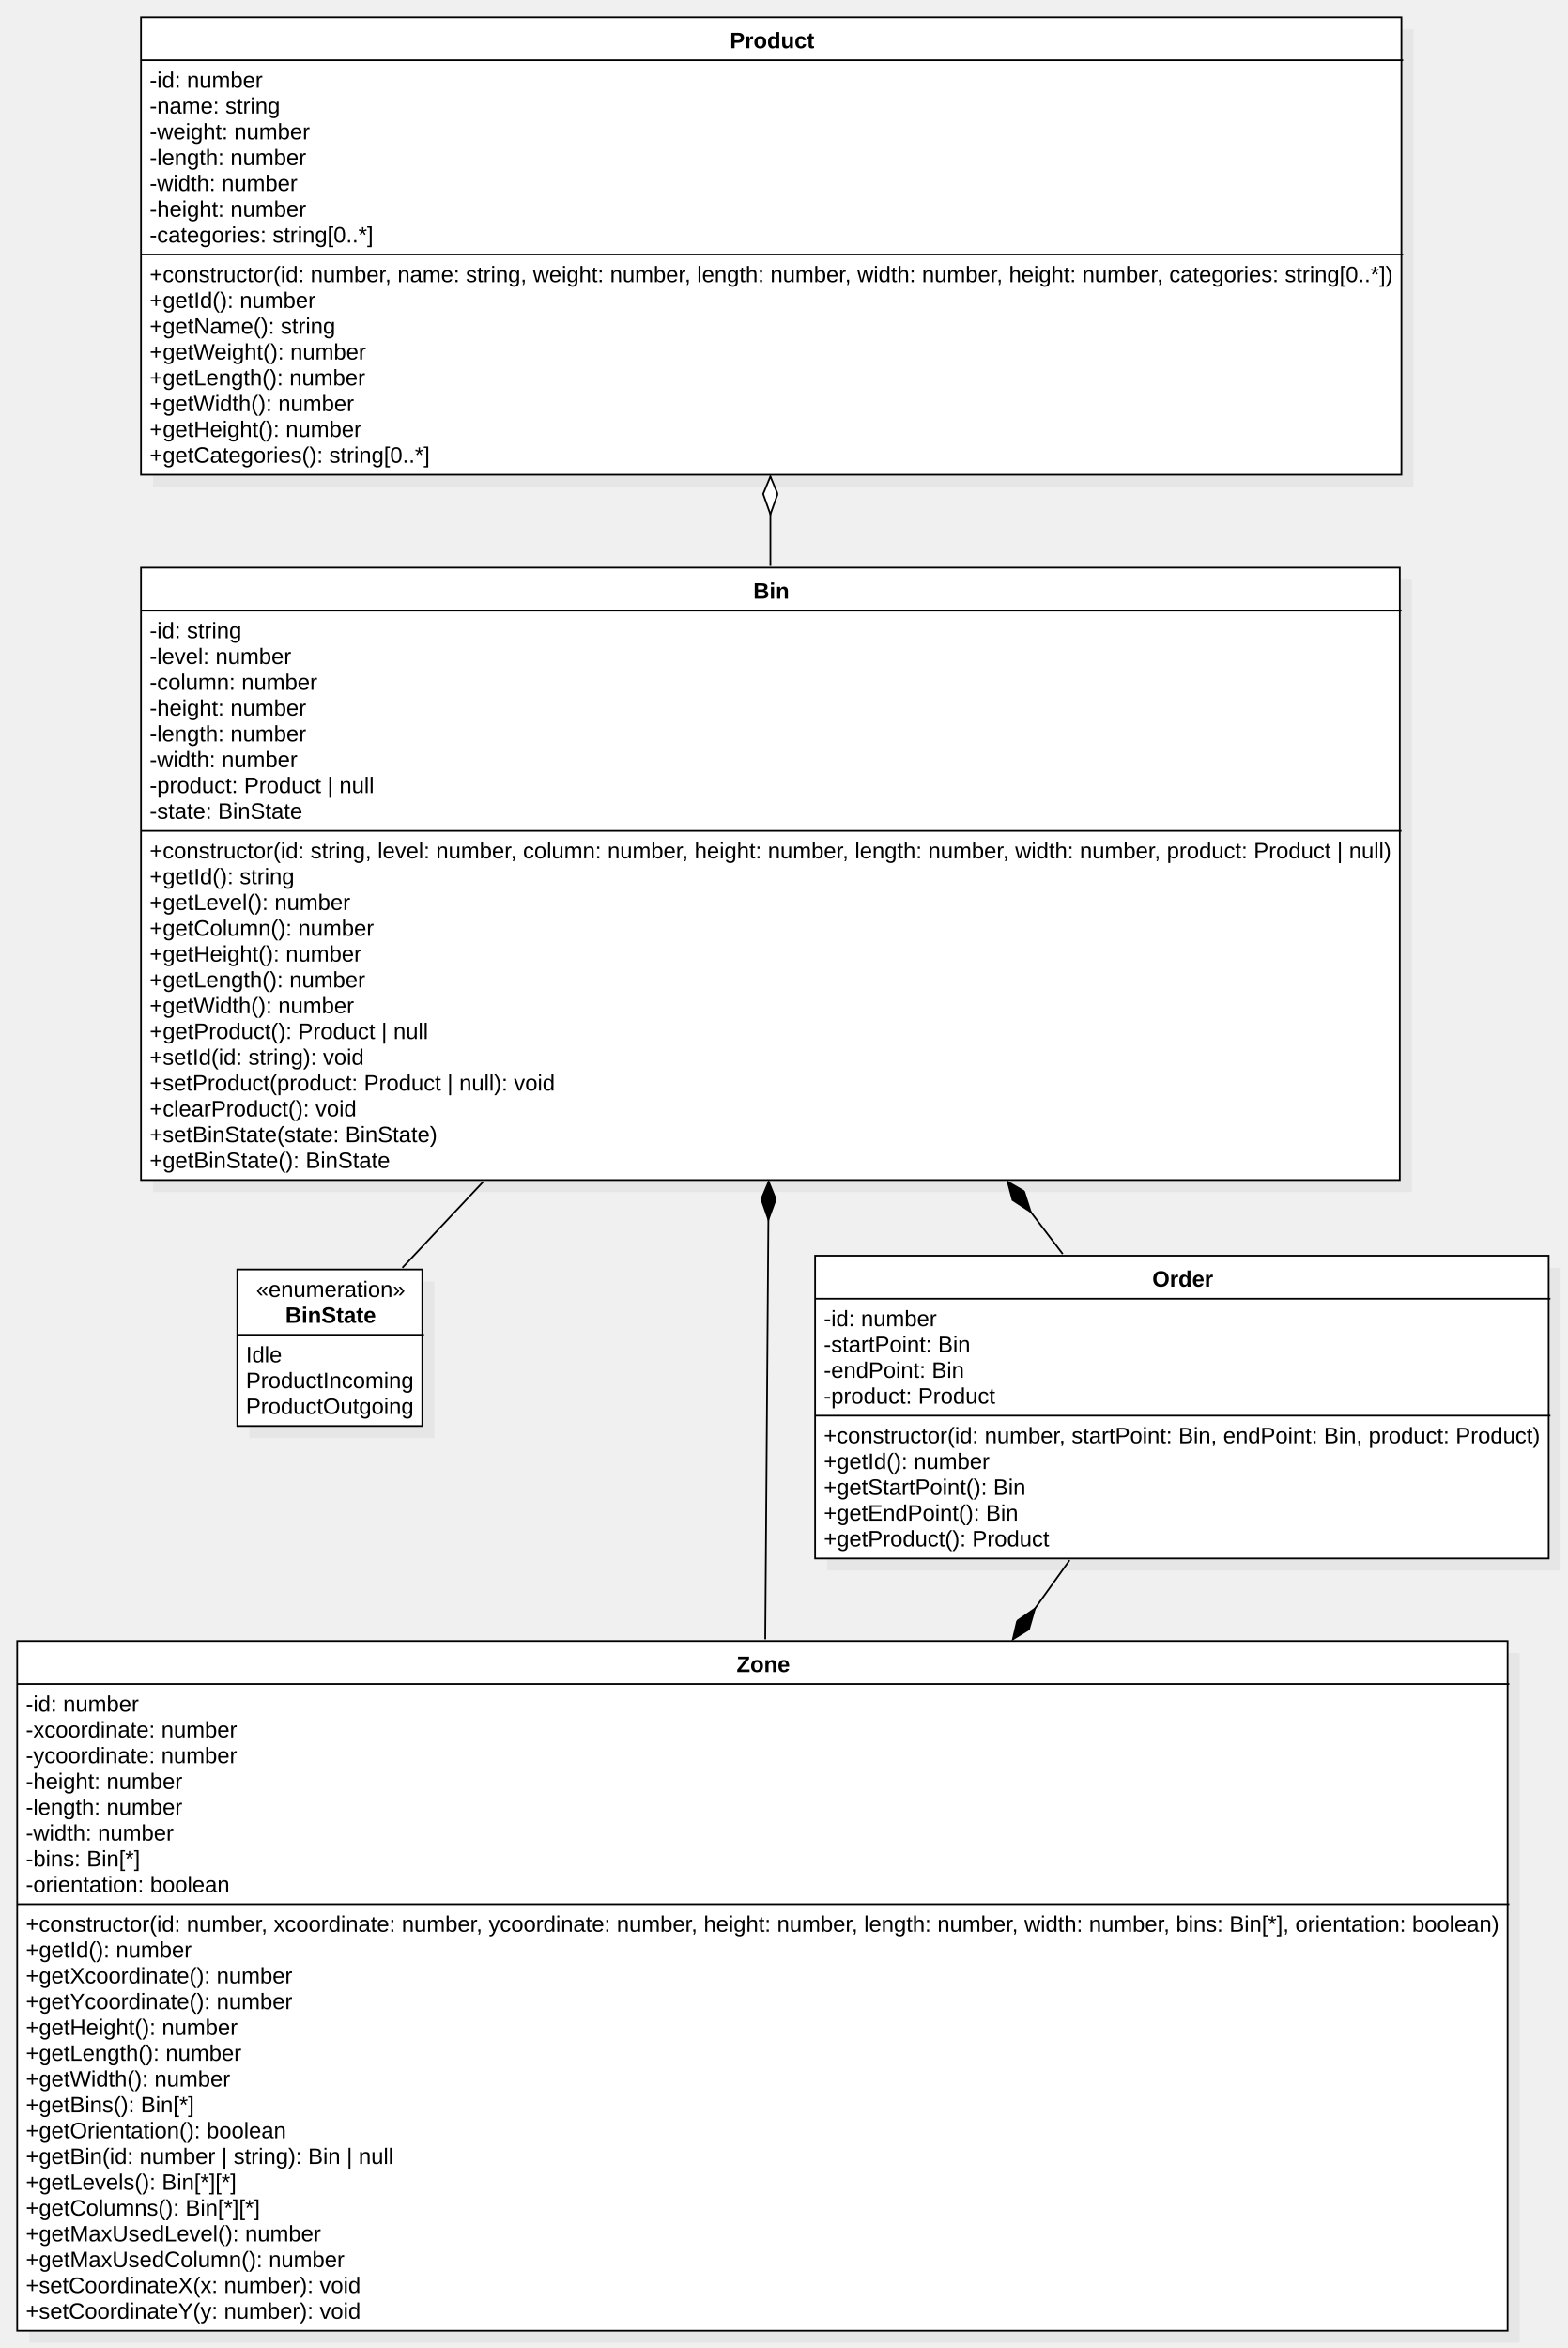
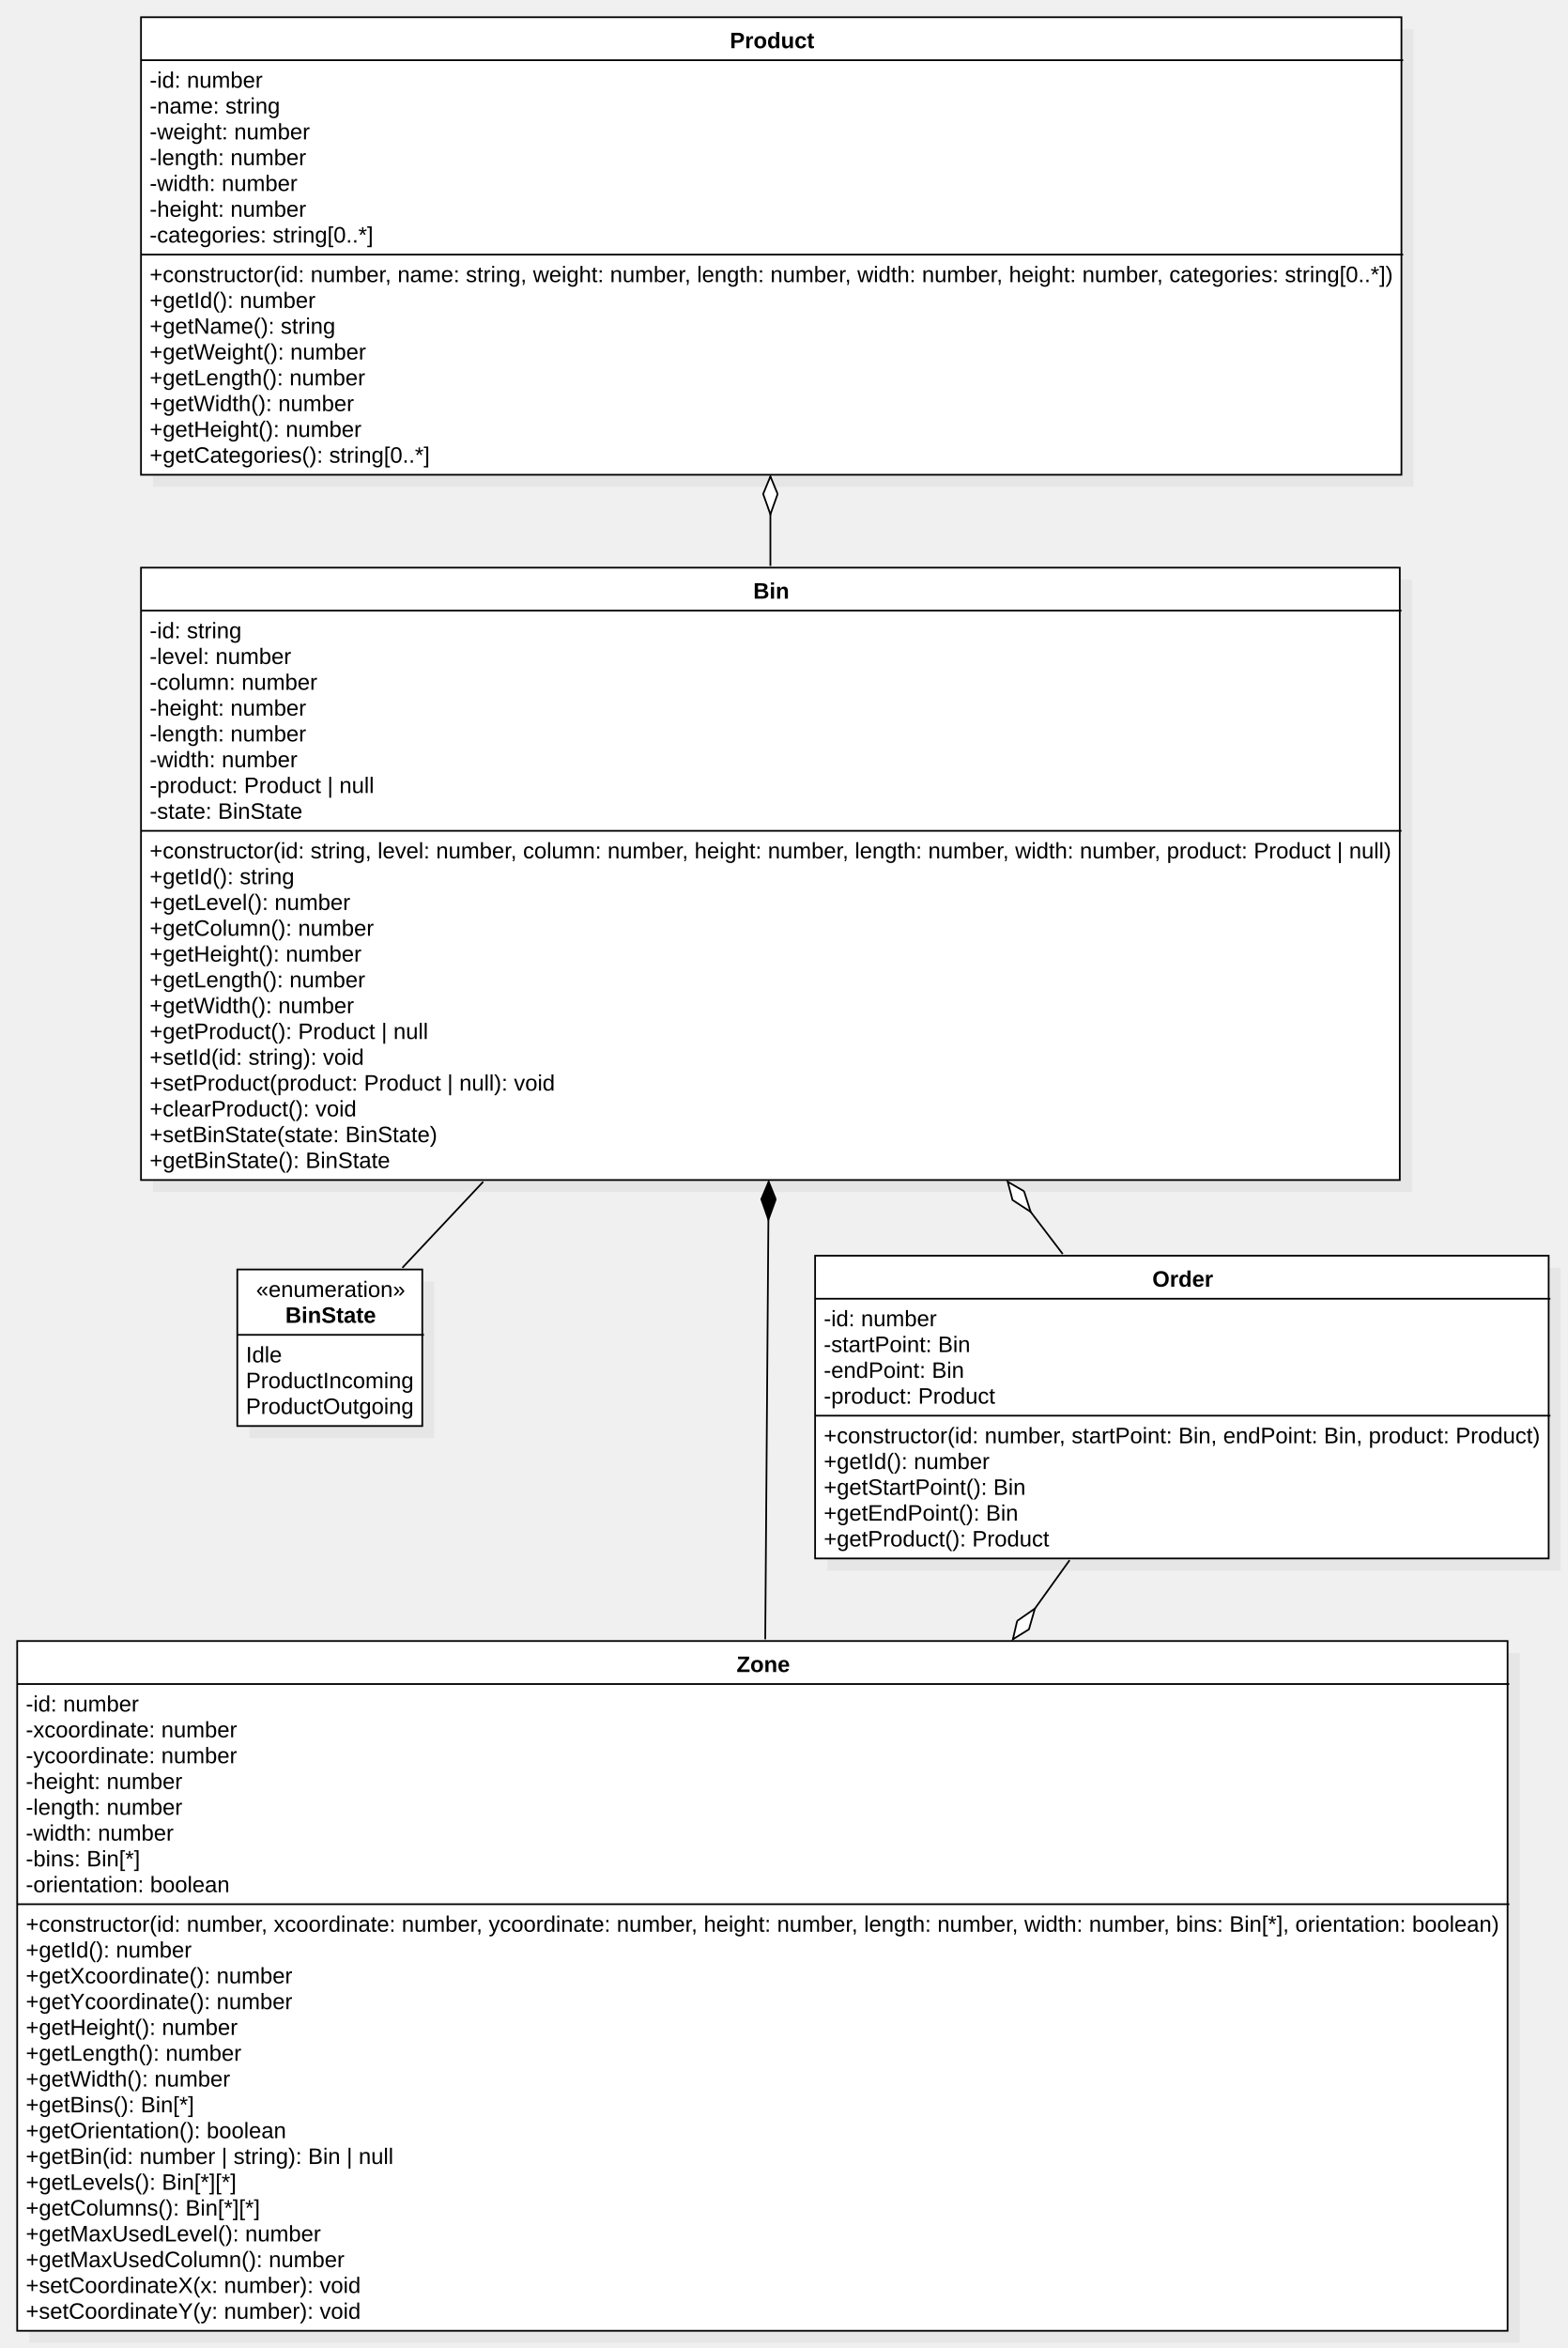
<svg xmlns="http://www.w3.org/2000/svg" version="1.1" width="911.571" height="1365">
  <defs />
  <g>
    <g>
      <rect fill="#C0C0C0" stroke="none" x="151" y="367" width="732.001" height="356" transform="matrix(1 0 0 1 -62 -30)" fill-opacity="0.2" />
    </g>
    <g>
      <rect fill="#ffffff" stroke="none" x="144" y="360" width="732.001" height="356" transform="matrix(1 0 0 1 -62 -30)" />
    </g>
    <g>
      <path fill="none" stroke="#000000" paint-order="fill stroke markers" d=" M 82 330 L 814.001 330 L 814.001 686 L 82 686 L 82 330 Z Z" stroke-miterlimit="10" stroke-dasharray="" />
    </g>
    <g>
      <path fill="none" stroke="#000000" paint-order="fill stroke markers" d=" M 82 355 L 815.001 355" stroke-miterlimit="10" stroke-dasharray="" />
    </g>
    <g>
      <path fill="none" stroke="#000000" paint-order="fill stroke markers" d=" M 82 483 L 815.001 483" stroke-miterlimit="10" stroke-dasharray="" />
    </g>
    <g>
      <g>
        <path fill="none" stroke="none" />
        <text fill="#000000" stroke="none" font-family="Arial" font-size="13px" font-style="normal" font-weight="bold" text-decoration="undefined" x="510.501" y="373.5" text-anchor="middle" dominant-baseline="central" transform="matrix(1 0 0 1 -62 -30)">Bin</text>
      </g>
    </g>
    <g>
      <g>
        <path fill="none" stroke="none" />
        <text fill="#000000" stroke="none" font-family="Arial" font-size="13px" font-style="normal" font-weight="normal" text-decoration="undefined" x="149" y="396.5" text-anchor="start" dominant-baseline="central" transform="matrix(1 0 0 1 -62 -30)">-id: string</text>
      </g>
    </g>
    <g>
      <g>
        <path fill="none" stroke="none" />
        <text fill="#000000" stroke="none" font-family="Arial" font-size="13px" font-style="normal" font-weight="normal" text-decoration="undefined" x="149" y="411.5" text-anchor="start" dominant-baseline="central" transform="matrix(1 0 0 1 -62 -30)">-level: number</text>
      </g>
    </g>
    <g>
      <g>
        <path fill="none" stroke="none" />
        <text fill="#000000" stroke="none" font-family="Arial" font-size="13px" font-style="normal" font-weight="normal" text-decoration="undefined" x="149" y="426.5" text-anchor="start" dominant-baseline="central" transform="matrix(1 0 0 1 -62 -30)">-column: number</text>
      </g>
    </g>
    <g>
      <g>
        <path fill="none" stroke="none" />
        <text fill="#000000" stroke="none" font-family="Arial" font-size="13px" font-style="normal" font-weight="normal" text-decoration="undefined" x="149" y="441.5" text-anchor="start" dominant-baseline="central" transform="matrix(1 0 0 1 -62 -30)">-height: number</text>
      </g>
    </g>
    <g>
      <g>
        <path fill="none" stroke="none" />
        <text fill="#000000" stroke="none" font-family="Arial" font-size="13px" font-style="normal" font-weight="normal" text-decoration="undefined" x="149" y="456.5" text-anchor="start" dominant-baseline="central" transform="matrix(1 0 0 1 -62 -30)">-length: number</text>
      </g>
    </g>
    <g>
      <g>
        <path fill="none" stroke="none" />
        <text fill="#000000" stroke="none" font-family="Arial" font-size="13px" font-style="normal" font-weight="normal" text-decoration="undefined" x="149" y="471.5" text-anchor="start" dominant-baseline="central" transform="matrix(1 0 0 1 -62 -30)">-width: number</text>
      </g>
    </g>
    <g>
      <g>
        <path fill="none" stroke="none" />
        <text fill="#000000" stroke="none" font-family="Arial" font-size="13px" font-style="normal" font-weight="normal" text-decoration="undefined" x="149" y="486.5" text-anchor="start" dominant-baseline="central" transform="matrix(1 0 0 1 -62 -30)">-product: Product | null</text>
      </g>
    </g>
    <g>
      <g>
        <path fill="none" stroke="none" />
        <text fill="#000000" stroke="none" font-family="Arial" font-size="13px" font-style="normal" font-weight="normal" text-decoration="undefined" x="149" y="501.5" text-anchor="start" dominant-baseline="central" transform="matrix(1 0 0 1 -62 -30)">-state: BinState</text>
      </g>
    </g>
    <g>
      <g>
        <path fill="none" stroke="none" />
        <text fill="#000000" stroke="none" font-family="Arial" font-size="13px" font-style="normal" font-weight="normal" text-decoration="undefined" x="149" y="524.5" text-anchor="start" dominant-baseline="central" transform="matrix(1 0 0 1 -62 -30)">+constructor(id: string, level: number, column: number, height: number, length: number, width: number, product: Product | null)</text>
      </g>
    </g>
    <g>
      <g>
        <path fill="none" stroke="none" />
        <text fill="#000000" stroke="none" font-family="Arial" font-size="13px" font-style="normal" font-weight="normal" text-decoration="undefined" x="149" y="539.5" text-anchor="start" dominant-baseline="central" transform="matrix(1 0 0 1 -62 -30)">+getId(): string</text>
      </g>
    </g>
    <g>
      <g>
        <path fill="none" stroke="none" />
        <text fill="#000000" stroke="none" font-family="Arial" font-size="13px" font-style="normal" font-weight="normal" text-decoration="undefined" x="149" y="554.5" text-anchor="start" dominant-baseline="central" transform="matrix(1 0 0 1 -62 -30)">+getLevel(): number</text>
      </g>
    </g>
    <g>
      <g>
        <path fill="none" stroke="none" />
        <text fill="#000000" stroke="none" font-family="Arial" font-size="13px" font-style="normal" font-weight="normal" text-decoration="undefined" x="149" y="569.5" text-anchor="start" dominant-baseline="central" transform="matrix(1 0 0 1 -62 -30)">+getColumn(): number</text>
      </g>
    </g>
    <g>
      <g>
        <path fill="none" stroke="none" />
        <text fill="#000000" stroke="none" font-family="Arial" font-size="13px" font-style="normal" font-weight="normal" text-decoration="undefined" x="149" y="584.5" text-anchor="start" dominant-baseline="central" transform="matrix(1 0 0 1 -62 -30)">+getHeight(): number</text>
      </g>
    </g>
    <g>
      <g>
        <path fill="none" stroke="none" />
        <text fill="#000000" stroke="none" font-family="Arial" font-size="13px" font-style="normal" font-weight="normal" text-decoration="undefined" x="149" y="599.5" text-anchor="start" dominant-baseline="central" transform="matrix(1 0 0 1 -62 -30)">+getLength(): number</text>
      </g>
    </g>
    <g>
      <g>
        <path fill="none" stroke="none" />
        <text fill="#000000" stroke="none" font-family="Arial" font-size="13px" font-style="normal" font-weight="normal" text-decoration="undefined" x="149" y="614.5" text-anchor="start" dominant-baseline="central" transform="matrix(1 0 0 1 -62 -30)">+getWidth(): number</text>
      </g>
    </g>
    <g>
      <g>
        <path fill="none" stroke="none" />
        <text fill="#000000" stroke="none" font-family="Arial" font-size="13px" font-style="normal" font-weight="normal" text-decoration="undefined" x="149" y="629.5" text-anchor="start" dominant-baseline="central" transform="matrix(1 0 0 1 -62 -30)">+getProduct(): Product | null</text>
      </g>
    </g>
    <g>
      <g>
        <path fill="none" stroke="none" />
        <text fill="#000000" stroke="none" font-family="Arial" font-size="13px" font-style="normal" font-weight="normal" text-decoration="undefined" x="149" y="644.5" text-anchor="start" dominant-baseline="central" transform="matrix(1 0 0 1 -62 -30)">+setId(id: string): void</text>
      </g>
    </g>
    <g>
      <g>
        <path fill="none" stroke="none" />
        <text fill="#000000" stroke="none" font-family="Arial" font-size="13px" font-style="normal" font-weight="normal" text-decoration="undefined" x="149" y="659.5" text-anchor="start" dominant-baseline="central" transform="matrix(1 0 0 1 -62 -30)">+setProduct(product: Product | null): void</text>
      </g>
    </g>
    <g>
      <g>
        <path fill="none" stroke="none" />
        <text fill="#000000" stroke="none" font-family="Arial" font-size="13px" font-style="normal" font-weight="normal" text-decoration="undefined" x="149" y="674.5" text-anchor="start" dominant-baseline="central" transform="matrix(1 0 0 1 -62 -30)">+clearProduct(): void</text>
      </g>
    </g>
    <g>
      <g>
        <path fill="none" stroke="none" />
        <text fill="#000000" stroke="none" font-family="Arial" font-size="13px" font-style="normal" font-weight="normal" text-decoration="undefined" x="149" y="689.5" text-anchor="start" dominant-baseline="central" transform="matrix(1 0 0 1 -62 -30)">+setBinState(state: BinState)</text>
      </g>
    </g>
    <g>
      <g>
        <path fill="none" stroke="none" />
        <text fill="#000000" stroke="none" font-family="Arial" font-size="13px" font-style="normal" font-weight="normal" text-decoration="undefined" x="149" y="704.5" text-anchor="start" dominant-baseline="central" transform="matrix(1 0 0 1 -62 -30)">+getBinState(): BinState</text>
      </g>
    </g>
    <g>
      <rect fill="#C0C0C0" stroke="none" x="543" y="767" width="426.571" height="176" transform="matrix(1 0 0 1 -62 -30)" fill-opacity="0.2" />
    </g>
    <g>
      <rect fill="#ffffff" stroke="none" x="536" y="760" width="426.571" height="176" transform="matrix(1 0 0 1 -62 -30)" />
    </g>
    <g>
      <path fill="none" stroke="#000000" paint-order="fill stroke markers" d=" M 474 730 L 900.571 730 L 900.571 906 L 474 906 L 474 730 Z Z" stroke-miterlimit="10" stroke-dasharray="" />
    </g>
    <g>
      <path fill="none" stroke="#000000" paint-order="fill stroke markers" d=" M 474 755 L 901.571 755" stroke-miterlimit="10" stroke-dasharray="" />
    </g>
    <g>
      <path fill="none" stroke="#000000" paint-order="fill stroke markers" d=" M 474 823 L 901.571 823" stroke-miterlimit="10" stroke-dasharray="" />
    </g>
    <g>
      <g>
        <path fill="none" stroke="none" />
        <text fill="#000000" stroke="none" font-family="Arial" font-size="13px" font-style="normal" font-weight="bold" text-decoration="undefined" x="749.786" y="773.5" text-anchor="middle" dominant-baseline="central" transform="matrix(1 0 0 1 -62 -30)">Order</text>
      </g>
    </g>
    <g>
      <g>
        <path fill="none" stroke="none" />
        <text fill="#000000" stroke="none" font-family="Arial" font-size="13px" font-style="normal" font-weight="normal" text-decoration="undefined" x="541" y="796.5" text-anchor="start" dominant-baseline="central" transform="matrix(1 0 0 1 -62 -30)">-id: number</text>
      </g>
    </g>
    <g>
      <g>
        <path fill="none" stroke="none" />
        <text fill="#000000" stroke="none" font-family="Arial" font-size="13px" font-style="normal" font-weight="normal" text-decoration="undefined" x="541" y="811.5" text-anchor="start" dominant-baseline="central" transform="matrix(1 0 0 1 -62 -30)">-startPoint: Bin</text>
      </g>
    </g>
    <g>
      <g>
        <path fill="none" stroke="none" />
        <text fill="#000000" stroke="none" font-family="Arial" font-size="13px" font-style="normal" font-weight="normal" text-decoration="undefined" x="541" y="826.5" text-anchor="start" dominant-baseline="central" transform="matrix(1 0 0 1 -62 -30)">-endPoint: Bin</text>
      </g>
    </g>
    <g>
      <g>
        <path fill="none" stroke="none" />
        <text fill="#000000" stroke="none" font-family="Arial" font-size="13px" font-style="normal" font-weight="normal" text-decoration="undefined" x="541" y="841.5" text-anchor="start" dominant-baseline="central" transform="matrix(1 0 0 1 -62 -30)">-product: Product</text>
      </g>
    </g>
    <g>
      <g>
        <path fill="none" stroke="none" />
        <text fill="#000000" stroke="none" font-family="Arial" font-size="13px" font-style="normal" font-weight="normal" text-decoration="undefined" x="541" y="864.5" text-anchor="start" dominant-baseline="central" transform="matrix(1 0 0 1 -62 -30)">+constructor(id: number, startPoint: Bin, endPoint: Bin, product: Product)</text>
      </g>
    </g>
    <g>
      <g>
        <path fill="none" stroke="none" />
        <text fill="#000000" stroke="none" font-family="Arial" font-size="13px" font-style="normal" font-weight="normal" text-decoration="undefined" x="541" y="879.5" text-anchor="start" dominant-baseline="central" transform="matrix(1 0 0 1 -62 -30)">+getId(): number</text>
      </g>
    </g>
    <g>
      <g>
        <path fill="none" stroke="none" />
        <text fill="#000000" stroke="none" font-family="Arial" font-size="13px" font-style="normal" font-weight="normal" text-decoration="undefined" x="541" y="894.5" text-anchor="start" dominant-baseline="central" transform="matrix(1 0 0 1 -62 -30)">+getStartPoint(): Bin</text>
      </g>
    </g>
    <g>
      <g>
        <path fill="none" stroke="none" />
        <text fill="#000000" stroke="none" font-family="Arial" font-size="13px" font-style="normal" font-weight="normal" text-decoration="undefined" x="541" y="909.5" text-anchor="start" dominant-baseline="central" transform="matrix(1 0 0 1 -62 -30)">+getEndPoint(): Bin</text>
      </g>
    </g>
    <g>
      <g>
        <path fill="none" stroke="none" />
        <text fill="#000000" stroke="none" font-family="Arial" font-size="13px" font-style="normal" font-weight="normal" text-decoration="undefined" x="541" y="924.5" text-anchor="start" dominant-baseline="central" transform="matrix(1 0 0 1 -62 -30)">+getProduct(): Product</text>
      </g>
    </g>
    <g>
      <rect fill="#C0C0C0" stroke="none" x="151" y="47" width="732.96" height="266" transform="matrix(1 0 0 1 -62 -30)" fill-opacity="0.2" />
    </g>
    <g>
      <rect fill="#ffffff" stroke="none" x="144" y="40" width="732.96" height="266" transform="matrix(1 0 0 1 -62 -30)" />
    </g>
    <g>
      <path fill="none" stroke="#000000" paint-order="fill stroke markers" d=" M 82 10 L 814.96 10 L 814.96 276 L 82 276 L 82 10 Z Z" stroke-miterlimit="10" stroke-dasharray="" />
    </g>
    <g>
      <path fill="none" stroke="#000000" paint-order="fill stroke markers" d=" M 82 35 L 815.96 35" stroke-miterlimit="10" stroke-dasharray="" />
    </g>
    <g>
      <path fill="none" stroke="#000000" paint-order="fill stroke markers" d=" M 82 148 L 815.96 148" stroke-miterlimit="10" stroke-dasharray="" />
    </g>
    <g>
      <g>
        <path fill="none" stroke="none" />
        <text fill="#000000" stroke="none" font-family="Arial" font-size="13px" font-style="normal" font-weight="bold" text-decoration="undefined" x="510.98" y="53.5" text-anchor="middle" dominant-baseline="central" transform="matrix(1 0 0 1 -62 -30)">Product</text>
      </g>
    </g>
    <g>
      <g>
        <path fill="none" stroke="none" />
        <text fill="#000000" stroke="none" font-family="Arial" font-size="13px" font-style="normal" font-weight="normal" text-decoration="undefined" x="149" y="76.5" text-anchor="start" dominant-baseline="central" transform="matrix(1 0 0 1 -62 -30)">-id: number</text>
      </g>
    </g>
    <g>
      <g>
        <path fill="none" stroke="none" />
        <text fill="#000000" stroke="none" font-family="Arial" font-size="13px" font-style="normal" font-weight="normal" text-decoration="undefined" x="149" y="91.5" text-anchor="start" dominant-baseline="central" transform="matrix(1 0 0 1 -62 -30)">-name: string</text>
      </g>
    </g>
    <g>
      <g>
        <path fill="none" stroke="none" />
        <text fill="#000000" stroke="none" font-family="Arial" font-size="13px" font-style="normal" font-weight="normal" text-decoration="undefined" x="149" y="106.5" text-anchor="start" dominant-baseline="central" transform="matrix(1 0 0 1 -62 -30)">-weight: number</text>
      </g>
    </g>
    <g>
      <g>
        <path fill="none" stroke="none" />
        <text fill="#000000" stroke="none" font-family="Arial" font-size="13px" font-style="normal" font-weight="normal" text-decoration="undefined" x="149" y="121.5" text-anchor="start" dominant-baseline="central" transform="matrix(1 0 0 1 -62 -30)">-length: number</text>
      </g>
    </g>
    <g>
      <g>
        <path fill="none" stroke="none" />
        <text fill="#000000" stroke="none" font-family="Arial" font-size="13px" font-style="normal" font-weight="normal" text-decoration="undefined" x="149" y="136.5" text-anchor="start" dominant-baseline="central" transform="matrix(1 0 0 1 -62 -30)">-width: number</text>
      </g>
    </g>
    <g>
      <g>
        <path fill="none" stroke="none" />
        <text fill="#000000" stroke="none" font-family="Arial" font-size="13px" font-style="normal" font-weight="normal" text-decoration="undefined" x="149" y="151.5" text-anchor="start" dominant-baseline="central" transform="matrix(1 0 0 1 -62 -30)">-height: number</text>
      </g>
    </g>
    <g>
      <g>
        <path fill="none" stroke="none" />
        <text fill="#000000" stroke="none" font-family="Arial" font-size="13px" font-style="normal" font-weight="normal" text-decoration="undefined" x="149" y="166.5" text-anchor="start" dominant-baseline="central" transform="matrix(1 0 0 1 -62 -30)">-categories: string[0..*]</text>
      </g>
    </g>
    <g>
      <g>
        <path fill="none" stroke="none" />
        <text fill="#000000" stroke="none" font-family="Arial" font-size="13px" font-style="normal" font-weight="normal" text-decoration="undefined" x="149" y="189.5" text-anchor="start" dominant-baseline="central" transform="matrix(1 0 0 1 -62 -30)">+constructor(id: number, name: string, weight: number, length: number, width: number, height: number, categories: string[0..*])</text>
      </g>
    </g>
    <g>
      <g>
        <path fill="none" stroke="none" />
        <text fill="#000000" stroke="none" font-family="Arial" font-size="13px" font-style="normal" font-weight="normal" text-decoration="undefined" x="149" y="204.5" text-anchor="start" dominant-baseline="central" transform="matrix(1 0 0 1 -62 -30)">+getId(): number</text>
      </g>
    </g>
    <g>
      <g>
        <path fill="none" stroke="none" />
        <text fill="#000000" stroke="none" font-family="Arial" font-size="13px" font-style="normal" font-weight="normal" text-decoration="undefined" x="149" y="219.5" text-anchor="start" dominant-baseline="central" transform="matrix(1 0 0 1 -62 -30)">+getName(): string</text>
      </g>
    </g>
    <g>
      <g>
        <path fill="none" stroke="none" />
        <text fill="#000000" stroke="none" font-family="Arial" font-size="13px" font-style="normal" font-weight="normal" text-decoration="undefined" x="149" y="234.5" text-anchor="start" dominant-baseline="central" transform="matrix(1 0 0 1 -62 -30)">+getWeight(): number</text>
      </g>
    </g>
    <g>
      <g>
        <path fill="none" stroke="none" />
        <text fill="#000000" stroke="none" font-family="Arial" font-size="13px" font-style="normal" font-weight="normal" text-decoration="undefined" x="149" y="249.5" text-anchor="start" dominant-baseline="central" transform="matrix(1 0 0 1 -62 -30)">+getLength(): number</text>
      </g>
    </g>
    <g>
      <g>
        <path fill="none" stroke="none" />
        <text fill="#000000" stroke="none" font-family="Arial" font-size="13px" font-style="normal" font-weight="normal" text-decoration="undefined" x="149" y="264.5" text-anchor="start" dominant-baseline="central" transform="matrix(1 0 0 1 -62 -30)">+getWidth(): number</text>
      </g>
    </g>
    <g>
      <g>
        <path fill="none" stroke="none" />
        <text fill="#000000" stroke="none" font-family="Arial" font-size="13px" font-style="normal" font-weight="normal" text-decoration="undefined" x="149" y="279.5" text-anchor="start" dominant-baseline="central" transform="matrix(1 0 0 1 -62 -30)">+getHeight(): number</text>
      </g>
    </g>
    <g>
      <g>
        <path fill="none" stroke="none" />
        <text fill="#000000" stroke="none" font-family="Arial" font-size="13px" font-style="normal" font-weight="normal" text-decoration="undefined" x="149" y="294.5" text-anchor="start" dominant-baseline="central" transform="matrix(1 0 0 1 -62 -30)">+getCategories(): string[0..*]</text>
      </g>
    </g>
    <g>
      <rect fill="#C0C0C0" stroke="none" x="79" y="991" width="866.692" height="401" transform="matrix(1 0 0 1 -62 -30)" fill-opacity="0.2" />
    </g>
    <g>
      <rect fill="#ffffff" stroke="none" x="72" y="984" width="866.692" height="401" transform="matrix(1 0 0 1 -62 -30)" />
    </g>
    <g>
      <path fill="none" stroke="#000000" paint-order="fill stroke markers" d=" M 10 954 L 876.692 954 L 876.692 1355 L 10 1355 L 10 954 Z Z" stroke-miterlimit="10" stroke-dasharray="" />
    </g>
    <g>
      <path fill="none" stroke="#000000" paint-order="fill stroke markers" d=" M 10 979 L 877.692 979" stroke-miterlimit="10" stroke-dasharray="" />
    </g>
    <g>
      <path fill="none" stroke="#000000" paint-order="fill stroke markers" d=" M 10 1107 L 877.692 1107" stroke-miterlimit="10" stroke-dasharray="" />
    </g>
    <g>
      <g>
        <path fill="none" stroke="none" />
        <text fill="#000000" stroke="none" font-family="Arial" font-size="13px" font-style="normal" font-weight="bold" text-decoration="undefined" x="505.846" y="997.5" text-anchor="middle" dominant-baseline="central" transform="matrix(1 0 0 1 -62 -30)">Zone</text>
      </g>
    </g>
    <g>
      <g>
        <path fill="none" stroke="none" />
        <text fill="#000000" stroke="none" font-family="Arial" font-size="13px" font-style="normal" font-weight="normal" text-decoration="undefined" x="77" y="1020.5" text-anchor="start" dominant-baseline="central" transform="matrix(1 0 0 1 -62 -30)">-id: number</text>
      </g>
    </g>
    <g>
      <g>
        <path fill="none" stroke="none" />
        <text fill="#000000" stroke="none" font-family="Arial" font-size="13px" font-style="normal" font-weight="normal" text-decoration="undefined" x="77" y="1035.5" text-anchor="start" dominant-baseline="central" transform="matrix(1 0 0 1 -62 -30)">-xcoordinate: number</text>
      </g>
    </g>
    <g>
      <g>
        <path fill="none" stroke="none" />
        <text fill="#000000" stroke="none" font-family="Arial" font-size="13px" font-style="normal" font-weight="normal" text-decoration="undefined" x="77" y="1050.5" text-anchor="start" dominant-baseline="central" transform="matrix(1 0 0 1 -62 -30)">-ycoordinate: number</text>
      </g>
    </g>
    <g>
      <g>
        <path fill="none" stroke="none" />
        <text fill="#000000" stroke="none" font-family="Arial" font-size="13px" font-style="normal" font-weight="normal" text-decoration="undefined" x="77" y="1065.5" text-anchor="start" dominant-baseline="central" transform="matrix(1 0 0 1 -62 -30)">-height: number</text>
      </g>
    </g>
    <g>
      <g>
        <path fill="none" stroke="none" />
        <text fill="#000000" stroke="none" font-family="Arial" font-size="13px" font-style="normal" font-weight="normal" text-decoration="undefined" x="77" y="1080.5" text-anchor="start" dominant-baseline="central" transform="matrix(1 0 0 1 -62 -30)">-length: number</text>
      </g>
    </g>
    <g>
      <g>
        <path fill="none" stroke="none" />
        <text fill="#000000" stroke="none" font-family="Arial" font-size="13px" font-style="normal" font-weight="normal" text-decoration="undefined" x="77" y="1095.5" text-anchor="start" dominant-baseline="central" transform="matrix(1 0 0 1 -62 -30)">-width: number</text>
      </g>
    </g>
    <g>
      <g>
        <path fill="none" stroke="none" />
        <text fill="#000000" stroke="none" font-family="Arial" font-size="13px" font-style="normal" font-weight="normal" text-decoration="undefined" x="77" y="1110.5" text-anchor="start" dominant-baseline="central" transform="matrix(1 0 0 1 -62 -30)">-bins: Bin[*]</text>
      </g>
    </g>
    <g>
      <g>
        <path fill="none" stroke="none" />
        <text fill="#000000" stroke="none" font-family="Arial" font-size="13px" font-style="normal" font-weight="normal" text-decoration="undefined" x="77" y="1125.5" text-anchor="start" dominant-baseline="central" transform="matrix(1 0 0 1 -62 -30)">-orientation: boolean</text>
      </g>
    </g>
    <g>
      <g>
        <path fill="none" stroke="none" />
        <text fill="#000000" stroke="none" font-family="Arial" font-size="13px" font-style="normal" font-weight="normal" text-decoration="undefined" x="77" y="1148.5" text-anchor="start" dominant-baseline="central" transform="matrix(1 0 0 1 -62 -30)">+constructor(id: number, xcoordinate: number, ycoordinate: number, height: number, length: number, width: number, bins: Bin[*], orientation: boolean)</text>
      </g>
    </g>
    <g>
      <g>
        <path fill="none" stroke="none" />
        <text fill="#000000" stroke="none" font-family="Arial" font-size="13px" font-style="normal" font-weight="normal" text-decoration="undefined" x="77" y="1163.5" text-anchor="start" dominant-baseline="central" transform="matrix(1 0 0 1 -62 -30)">+getId(): number</text>
      </g>
    </g>
    <g>
      <g>
        <path fill="none" stroke="none" />
        <text fill="#000000" stroke="none" font-family="Arial" font-size="13px" font-style="normal" font-weight="normal" text-decoration="undefined" x="77" y="1178.5" text-anchor="start" dominant-baseline="central" transform="matrix(1 0 0 1 -62 -30)">+getXcoordinate(): number</text>
      </g>
    </g>
    <g>
      <g>
        <path fill="none" stroke="none" />
        <text fill="#000000" stroke="none" font-family="Arial" font-size="13px" font-style="normal" font-weight="normal" text-decoration="undefined" x="77" y="1193.5" text-anchor="start" dominant-baseline="central" transform="matrix(1 0 0 1 -62 -30)">+getYcoordinate(): number</text>
      </g>
    </g>
    <g>
      <g>
        <path fill="none" stroke="none" />
        <text fill="#000000" stroke="none" font-family="Arial" font-size="13px" font-style="normal" font-weight="normal" text-decoration="undefined" x="77" y="1208.5" text-anchor="start" dominant-baseline="central" transform="matrix(1 0 0 1 -62 -30)">+getHeight(): number</text>
      </g>
    </g>
    <g>
      <g>
        <path fill="none" stroke="none" />
        <text fill="#000000" stroke="none" font-family="Arial" font-size="13px" font-style="normal" font-weight="normal" text-decoration="undefined" x="77" y="1223.5" text-anchor="start" dominant-baseline="central" transform="matrix(1 0 0 1 -62 -30)">+getLength(): number</text>
      </g>
    </g>
    <g>
      <g>
        <path fill="none" stroke="none" />
        <text fill="#000000" stroke="none" font-family="Arial" font-size="13px" font-style="normal" font-weight="normal" text-decoration="undefined" x="77" y="1238.5" text-anchor="start" dominant-baseline="central" transform="matrix(1 0 0 1 -62 -30)">+getWidth(): number</text>
      </g>
    </g>
    <g>
      <g>
        <path fill="none" stroke="none" />
        <text fill="#000000" stroke="none" font-family="Arial" font-size="13px" font-style="normal" font-weight="normal" text-decoration="undefined" x="77" y="1253.5" text-anchor="start" dominant-baseline="central" transform="matrix(1 0 0 1 -62 -30)">+getBins(): Bin[*]</text>
      </g>
    </g>
    <g>
      <g>
        <path fill="none" stroke="none" />
        <text fill="#000000" stroke="none" font-family="Arial" font-size="13px" font-style="normal" font-weight="normal" text-decoration="undefined" x="77" y="1268.5" text-anchor="start" dominant-baseline="central" transform="matrix(1 0 0 1 -62 -30)">+getOrientation(): boolean</text>
      </g>
    </g>
    <g>
      <g>
        <path fill="none" stroke="none" />
        <text fill="#000000" stroke="none" font-family="Arial" font-size="13px" font-style="normal" font-weight="normal" text-decoration="undefined" x="77" y="1283.5" text-anchor="start" dominant-baseline="central" transform="matrix(1 0 0 1 -62 -30)">+getBin(id: number | string): Bin | null</text>
      </g>
    </g>
    <g>
      <g>
        <path fill="none" stroke="none" />
        <text fill="#000000" stroke="none" font-family="Arial" font-size="13px" font-style="normal" font-weight="normal" text-decoration="undefined" x="77" y="1298.5" text-anchor="start" dominant-baseline="central" transform="matrix(1 0 0 1 -62 -30)">+getLevels(): Bin[*][*]</text>
      </g>
    </g>
    <g>
      <g>
        <path fill="none" stroke="none" />
        <text fill="#000000" stroke="none" font-family="Arial" font-size="13px" font-style="normal" font-weight="normal" text-decoration="undefined" x="77" y="1313.5" text-anchor="start" dominant-baseline="central" transform="matrix(1 0 0 1 -62 -30)">+getColumns(): Bin[*][*]</text>
      </g>
    </g>
    <g>
      <g>
        <path fill="none" stroke="none" />
        <text fill="#000000" stroke="none" font-family="Arial" font-size="13px" font-style="normal" font-weight="normal" text-decoration="undefined" x="77" y="1328.5" text-anchor="start" dominant-baseline="central" transform="matrix(1 0 0 1 -62 -30)">+getMaxUsedLevel(): number</text>
      </g>
    </g>
    <g>
      <g>
        <path fill="none" stroke="none" />
        <text fill="#000000" stroke="none" font-family="Arial" font-size="13px" font-style="normal" font-weight="normal" text-decoration="undefined" x="77" y="1343.5" text-anchor="start" dominant-baseline="central" transform="matrix(1 0 0 1 -62 -30)">+getMaxUsedColumn(): number</text>
      </g>
    </g>
    <g>
      <g>
        <path fill="none" stroke="none" />
        <text fill="#000000" stroke="none" font-family="Arial" font-size="13px" font-style="normal" font-weight="normal" text-decoration="undefined" x="77" y="1358.5" text-anchor="start" dominant-baseline="central" transform="matrix(1 0 0 1 -62 -30)">+setCoordinateX(x: number): void</text>
      </g>
    </g>
    <g>
      <g>
        <path fill="none" stroke="none" />
        <text fill="#000000" stroke="none" font-family="Arial" font-size="13px" font-style="normal" font-weight="normal" text-decoration="undefined" x="77" y="1373.5" text-anchor="start" dominant-baseline="central" transform="matrix(1 0 0 1 -62 -30)">+setCoordinateY(y: number): void</text>
      </g>
    </g>
    <g>
      <path fill="none" stroke="#000000" paint-order="fill stroke markers" d=" M 448 329 L 448 277" stroke-miterlimit="10" stroke-dasharray="" />
    </g>
    <g>
      <path fill="#FFFFFF" stroke="none" paint-order="stroke fill markers" d=" M 452.21 287.163 L 448 277 L 443.79 287.163 L 448 299" />
    </g>
    <g>
      <path fill="none" stroke="#000000" paint-order="fill stroke markers" d=" M 452.21 287.163 L 448 277 L 443.79 287.163 L 448 299 L 452.21 287.163" stroke-miterlimit="10" stroke-dasharray="" />
    </g>
    <g>
+       <path fill="none" stroke="#000000" paint-order="fill stroke markers" d=" M 445 953 L 447 687" stroke-miterlimit="10" stroke-dasharray="" />
+     </g>
+     <g>
+       <path fill="#000000" stroke="none" paint-order="stroke fill markers" d=" M 451.133 697.194 L 447 687 L 442.714 697.131 L 446.835 708.999" />
+     </g>
+     <g>
+       <path fill="none" stroke="#000000" paint-order="fill stroke markers" d=" M 451.133 697.194 L 447 687 L 442.714 697.131 L 446.835 708.999 L 451.133 697.194" stroke-miterlimit="10" stroke-dasharray="" />
+     </g>
+     <g>
+       <rect fill="#C0C0C0" stroke="none" x="207" y="775" width="107.563" height="91" transform="matrix(1 0 0 1 -62 -30)" fill-opacity="0.2" />
+     </g>
+     <g>
+       <rect fill="#ffffff" stroke="none" x="200" y="768" width="107.563" height="91" transform="matrix(1 0 0 1 -62 -30)" />
+     </g>
+     <g>
+       <path fill="none" stroke="#000000" paint-order="fill stroke markers" d=" M 138 738 L 245.563 738 L 245.563 829 L 138 829 L 138 738 Z Z" stroke-miterlimit="10" stroke-dasharray="" />
+     </g>
+     <g>
+       <path fill="none" stroke="#000000" paint-order="fill stroke markers" d=" M 138 776 L 246.563 776" stroke-miterlimit="10" stroke-dasharray="" />
+     </g>
+     <g>
+       <g>
+         <path fill="none" stroke="none" />
+         <text fill="#000000" stroke="none" font-family="Arial" font-size="13px" font-style="normal" font-weight="normal" text-decoration="undefined" x="254.282" y="779.5" text-anchor="middle" dominant-baseline="central" transform="matrix(1 0 0 1 -62 -30)">«enumeration»</text>
+       </g>
+     </g>
+     <g>
+       <g>
+         <path fill="none" stroke="none" />
+         <text fill="#000000" stroke="none" font-family="Arial" font-size="13px" font-style="normal" font-weight="bold" text-decoration="undefined" x="254.282" y="794.5" text-anchor="middle" dominant-baseline="central" transform="matrix(1 0 0 1 -62 -30)">BinState</text>
+       </g>
+     </g>
+     <g>
+       <g>
+         <path fill="none" stroke="none" />
+         <text fill="#000000" stroke="none" font-family="Arial" font-size="13px" font-style="normal" font-weight="normal" text-decoration="undefined" x="205" y="817.5" text-anchor="start" dominant-baseline="central" transform="matrix(1 0 0 1 -62 -30)">Idle</text>
+       </g>
+     </g>
+     <g>
+       <g>
+         <path fill="none" stroke="none" />
+         <text fill="#000000" stroke="none" font-family="Arial" font-size="13px" font-style="normal" font-weight="normal" text-decoration="undefined" x="205" y="832.5" text-anchor="start" dominant-baseline="central" transform="matrix(1 0 0 1 -62 -30)">ProductIncoming</text>
+       </g>
+     </g>
+     <g>
+       <g>
+         <path fill="none" stroke="none" />
+         <text fill="#000000" stroke="none" font-family="Arial" font-size="13px" font-style="normal" font-weight="normal" text-decoration="undefined" x="205" y="847.5" text-anchor="start" dominant-baseline="central" transform="matrix(1 0 0 1 -62 -30)">ProductOutgoing</text>
+       </g>
+     </g>
+     <g>
+       <path fill="none" stroke="#000000" paint-order="fill stroke markers" d=" M 281 687 L 234 737" stroke-miterlimit="10" stroke-dasharray="" />
+     </g>
+     <g>
+       <path fill="none" stroke="#000000" paint-order="fill stroke markers" d=" M 622 907 L 589 953" stroke-miterlimit="10" stroke-dasharray="" />
+     </g>
+     <g>
+       <path fill="#FFFFFF" stroke="none" paint-order="stroke fill markers" d=" M 591.504 942.289 L 589 953 L 598.344 947.196 L 601.824 935.124" />
+     </g>
+     <g>
+       <path fill="none" stroke="#000000" paint-order="fill stroke markers" d=" M 591.504 942.289 L 589 953 L 598.344 947.196 L 601.824 935.124 L 591.504 942.289" stroke-miterlimit="10" stroke-dasharray="" />
+     </g>
+     <g>
      <path fill="none" stroke="#000000" paint-order="fill stroke markers" d=" M 618 729 L 586 687" stroke-miterlimit="10" stroke-dasharray="" />
    </g>
    <g>
-       <path fill="#000000" stroke="none" paint-order="stroke fill markers" d=" M 595.507 692.533 L 586 687 L 588.811 697.635 L 599.333 704.499" />
+       <path fill="#FFFFFF" stroke="none" paint-order="stroke fill markers" d=" M 595.507 692.533 L 586 687 L 588.811 697.635 L 599.333 704.499" />
    </g>
    <g>
      <path fill="none" stroke="#000000" paint-order="fill stroke markers" d=" M 595.507 692.533 L 586 687 L 588.811 697.635 L 599.333 704.499 L 595.507 692.533" stroke-miterlimit="10" stroke-dasharray="" />
-     </g>
-     <g>
-       <path fill="none" stroke="#000000" paint-order="fill stroke markers" d=" M 622 907 L 589 953" stroke-miterlimit="10" stroke-dasharray="" />
-     </g>
-     <g>
-       <path fill="#000000" stroke="none" paint-order="stroke fill markers" d=" M 591.504 942.289 L 589 953 L 598.344 947.196 L 601.824 935.124" />
-     </g>
-     <g>
-       <path fill="none" stroke="#000000" paint-order="fill stroke markers" d=" M 591.504 942.289 L 589 953 L 598.344 947.196 L 601.824 935.124 L 591.504 942.289" stroke-miterlimit="10" stroke-dasharray="" />
-     </g>
-     <g>
-       <path fill="none" stroke="#000000" paint-order="fill stroke markers" d=" M 445 953 L 447 687" stroke-miterlimit="10" stroke-dasharray="" />
-     </g>
-     <g>
-       <path fill="#000000" stroke="none" paint-order="stroke fill markers" d=" M 451.133 697.194 L 447 687 L 442.714 697.131 L 446.835 708.999" />
-     </g>
-     <g>
-       <path fill="none" stroke="#000000" paint-order="fill stroke markers" d=" M 451.133 697.194 L 447 687 L 442.714 697.131 L 446.835 708.999 L 451.133 697.194" stroke-miterlimit="10" stroke-dasharray="" />
-     </g>
-     <g>
-       <rect fill="#C0C0C0" stroke="none" x="207" y="775" width="107.563" height="91" transform="matrix(1 0 0 1 -62 -30)" fill-opacity="0.2" />
-     </g>
-     <g>
-       <rect fill="#ffffff" stroke="none" x="200" y="768" width="107.563" height="91" transform="matrix(1 0 0 1 -62 -30)" />
-     </g>
-     <g>
-       <path fill="none" stroke="#000000" paint-order="fill stroke markers" d=" M 138 738 L 245.563 738 L 245.563 829 L 138 829 L 138 738 Z Z" stroke-miterlimit="10" stroke-dasharray="" />
-     </g>
-     <g>
-       <path fill="none" stroke="#000000" paint-order="fill stroke markers" d=" M 138 776 L 246.563 776" stroke-miterlimit="10" stroke-dasharray="" />
-     </g>
-     <g>
-       <g>
-         <path fill="none" stroke="none" />
-         <text fill="#000000" stroke="none" font-family="Arial" font-size="13px" font-style="normal" font-weight="normal" text-decoration="undefined" x="254.282" y="779.5" text-anchor="middle" dominant-baseline="central" transform="matrix(1 0 0 1 -62 -30)">«enumeration»</text>
-       </g>
-     </g>
-     <g>
-       <g>
-         <path fill="none" stroke="none" />
-         <text fill="#000000" stroke="none" font-family="Arial" font-size="13px" font-style="normal" font-weight="bold" text-decoration="undefined" x="254.282" y="794.5" text-anchor="middle" dominant-baseline="central" transform="matrix(1 0 0 1 -62 -30)">BinState</text>
-       </g>
-     </g>
-     <g>
-       <g>
-         <path fill="none" stroke="none" />
-         <text fill="#000000" stroke="none" font-family="Arial" font-size="13px" font-style="normal" font-weight="normal" text-decoration="undefined" x="205" y="817.5" text-anchor="start" dominant-baseline="central" transform="matrix(1 0 0 1 -62 -30)">Idle</text>
-       </g>
-     </g>
-     <g>
-       <g>
-         <path fill="none" stroke="none" />
-         <text fill="#000000" stroke="none" font-family="Arial" font-size="13px" font-style="normal" font-weight="normal" text-decoration="undefined" x="205" y="832.5" text-anchor="start" dominant-baseline="central" transform="matrix(1 0 0 1 -62 -30)">ProductIncoming</text>
-       </g>
-     </g>
-     <g>
-       <g>
-         <path fill="none" stroke="none" />
-         <text fill="#000000" stroke="none" font-family="Arial" font-size="13px" font-style="normal" font-weight="normal" text-decoration="undefined" x="205" y="847.5" text-anchor="start" dominant-baseline="central" transform="matrix(1 0 0 1 -62 -30)">ProductOutgoing</text>
-       </g>
-     </g>
-     <g>
-       <path fill="none" stroke="#000000" paint-order="fill stroke markers" d=" M 281 687 L 234 737" stroke-miterlimit="10" stroke-dasharray="" />
    </g>
  </g>
</svg>
